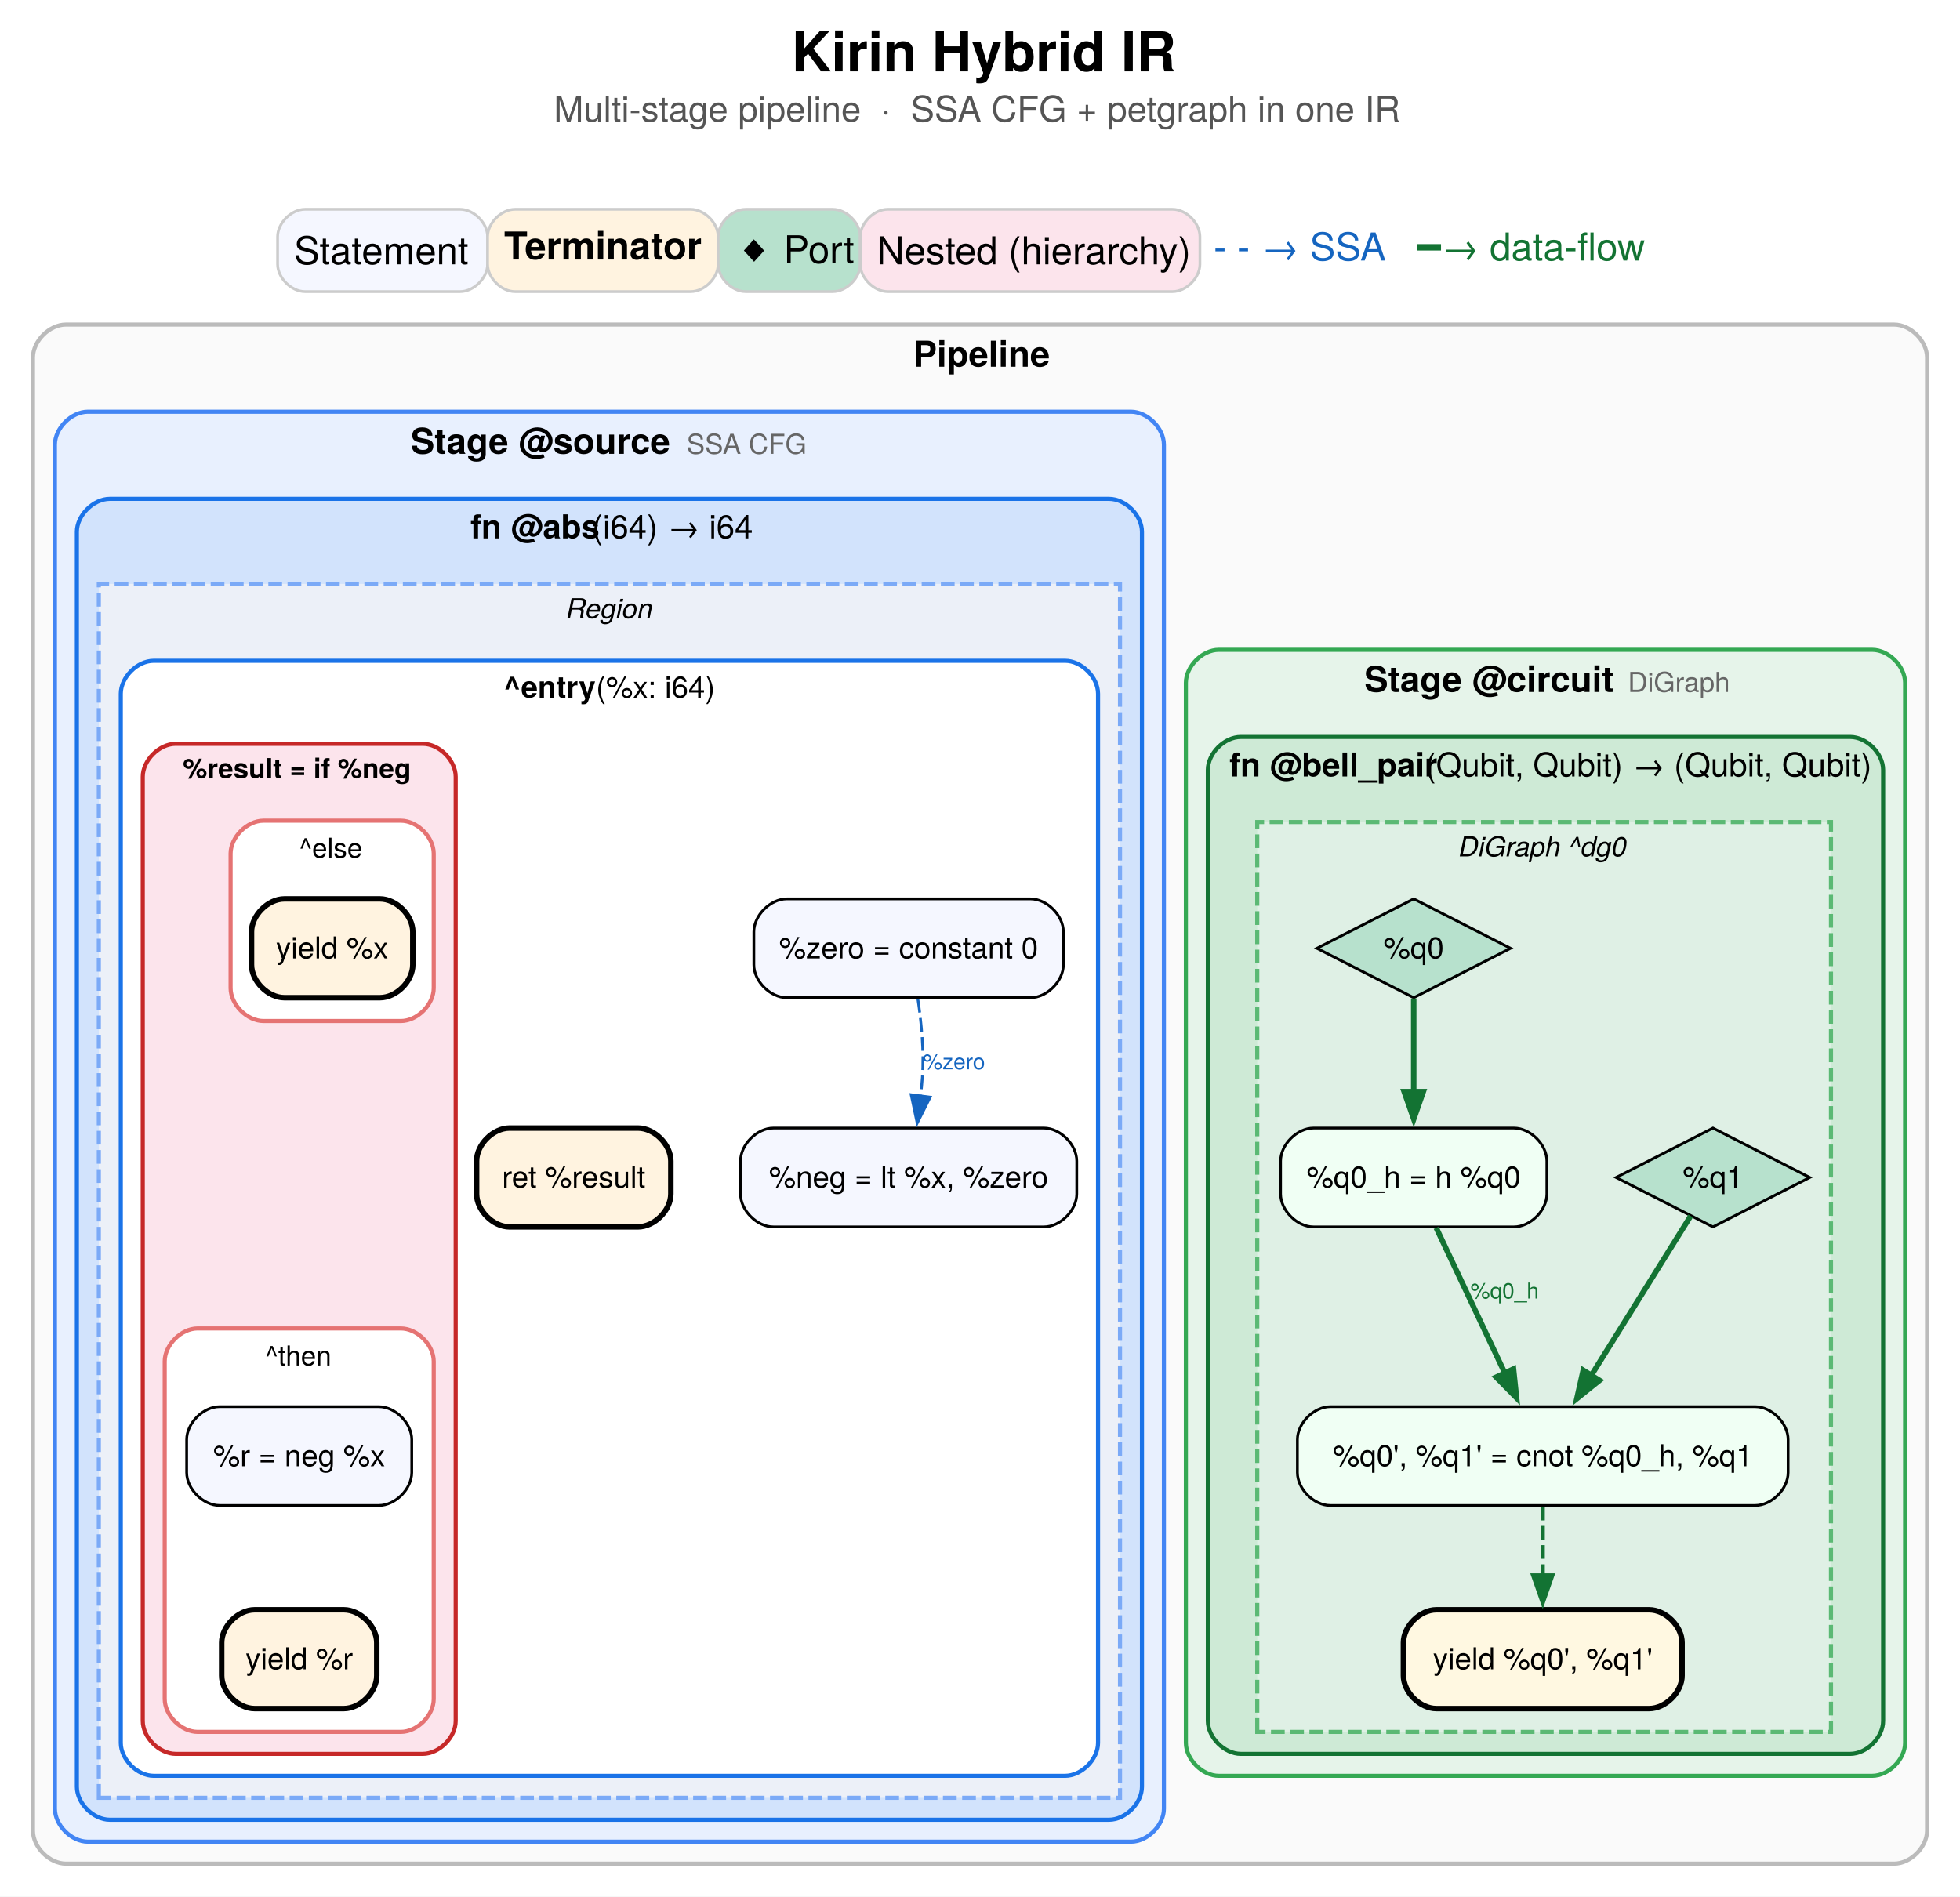
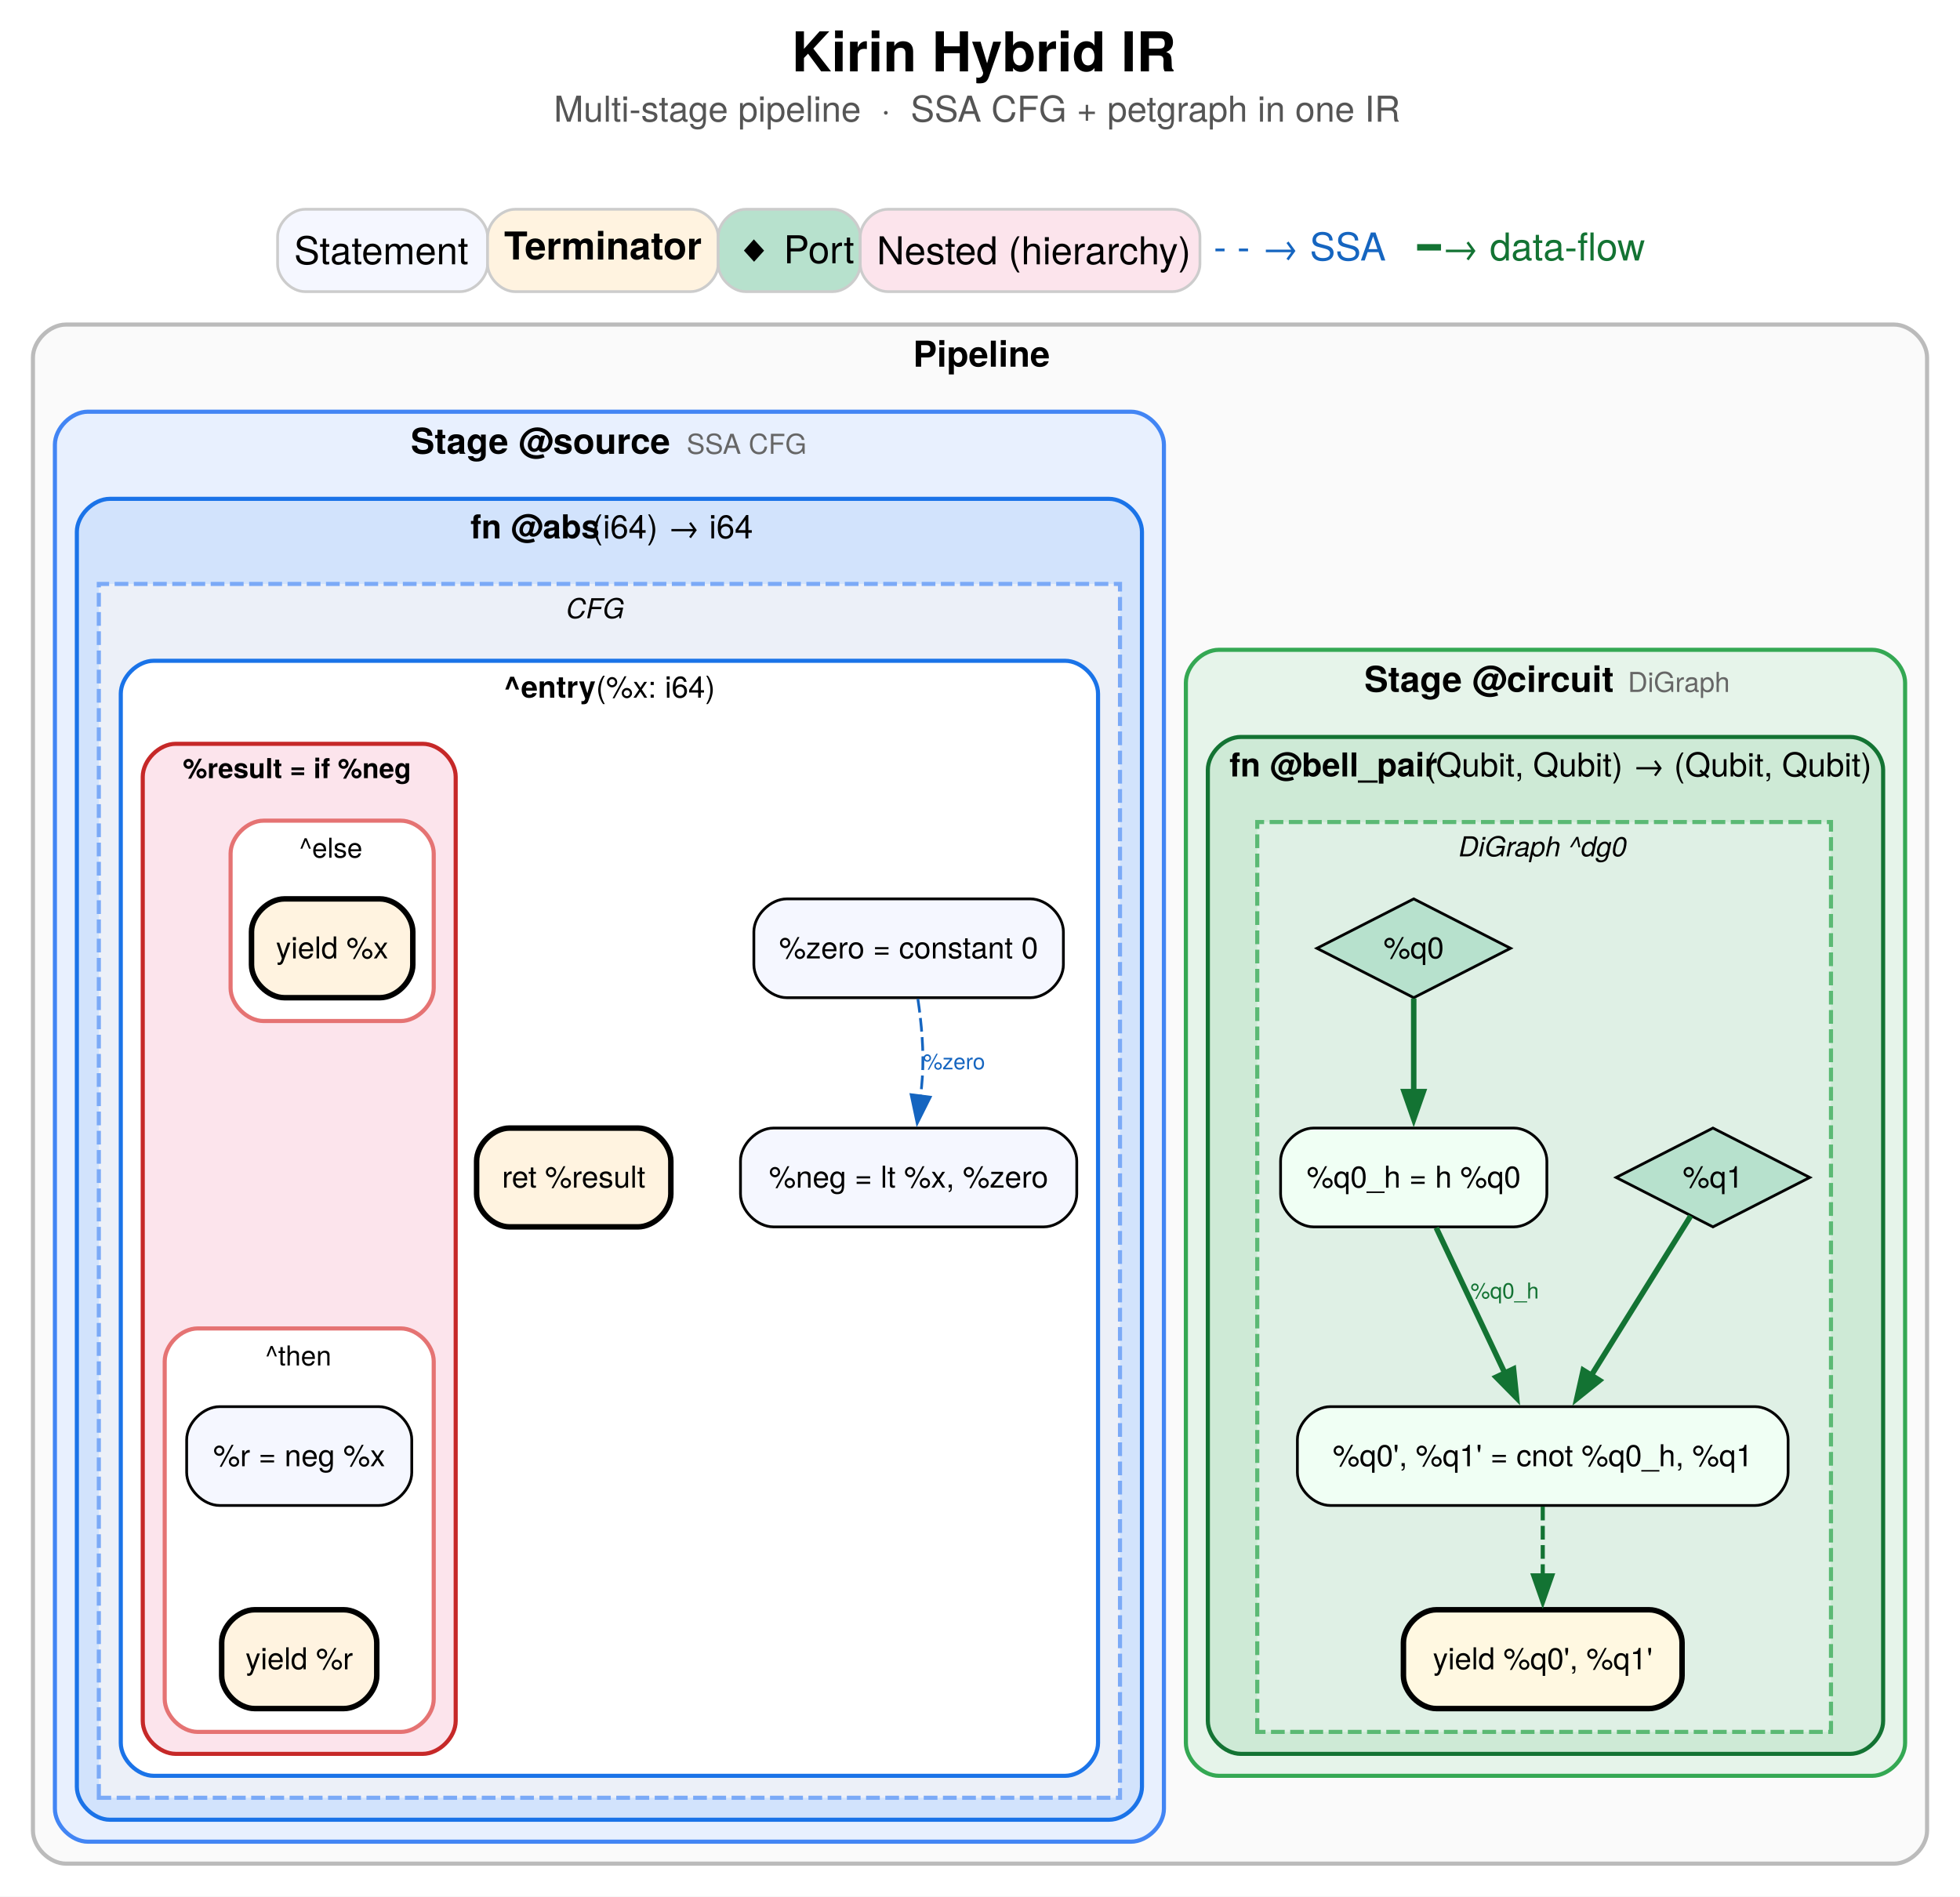
<svg xmlns="http://www.w3.org/2000/svg" width="714pt" height="691pt" viewBox="0.00 0.00 714.00 691.00">
  <g id="graph0" class="graph" transform="scale(1 1) rotate(0) translate(4 687)">
    <polygon fill="white" stroke="none" points="-4,4 -4,-687 710,-687 710,4 -4,4" />
    <text text-anchor="start" x="284.38" y="-661" font-family="Helvetica Neue" font-weight="bold" font-size="20.00">Kirin Hybrid IR</text>
    <text text-anchor="start" x="197.75" y="-642.65" font-family="Helvetica Neue" font-size="13.00" fill="#555555">Multi-stage pipeline  ·  SSA CFG + petgraph in one IR</text>
    <text text-anchor="start" x="351.12" y="-619.95" font-family="Helvetica Neue" font-size="14.00"> </text>
    <path fill="#f5f7ff" stroke="none" d="M107.12,-580.75C107.12,-580.75 163.62,-580.75 163.62,-580.75 168.62,-580.75 173.62,-585.75 173.62,-590.75 173.62,-590.75 173.62,-600.75 173.62,-600.75 173.62,-605.75 168.62,-610.75 163.62,-610.75 163.62,-610.75 107.12,-610.75 107.12,-610.75 102.12,-610.75 97.12,-605.75 97.12,-600.75 97.12,-600.75 97.12,-590.75 97.12,-590.75 97.12,-585.75 102.12,-580.75 107.12,-580.75" />
    <path fill="none" stroke="#cccccc" d="M107.12,-580.75C107.12,-580.75 163.62,-580.75 163.62,-580.75 168.62,-580.75 173.62,-585.75 173.62,-590.75 173.62,-590.75 173.62,-600.75 173.62,-600.75 173.62,-605.75 168.62,-610.75 163.62,-610.75 163.62,-610.75 107.12,-610.75 107.12,-610.75 102.12,-610.75 97.12,-605.75 97.12,-600.75 97.12,-600.75 97.12,-590.75 97.12,-590.75 97.12,-585.75 102.12,-580.75 107.12,-580.75" />
    <text text-anchor="start" x="103.12" y="-590.7" font-family="Helvetica Neue" font-size="14.00">Statement</text>
    <path fill="#fff3e0" stroke="none" d="M183.62,-580.75C183.62,-580.75 247.62,-580.75 247.62,-580.75 252.62,-580.75 257.62,-585.75 257.62,-590.75 257.62,-590.75 257.62,-600.75 257.62,-600.75 257.62,-605.75 252.62,-610.75 247.62,-610.75 247.62,-610.75 183.62,-610.75 183.62,-610.75 178.62,-610.75 173.62,-605.75 173.62,-600.75 173.62,-600.75 173.62,-590.75 173.62,-590.75 173.62,-585.75 178.62,-580.75 183.62,-580.75" />
    <path fill="none" stroke="#cccccc" d="M183.62,-580.75C183.62,-580.75 247.62,-580.75 247.62,-580.75 252.62,-580.75 257.62,-585.75 257.62,-590.75 257.62,-590.75 257.62,-600.75 257.62,-600.75 257.62,-605.75 252.62,-610.75 247.62,-610.75 247.62,-610.75 183.62,-610.75 183.62,-610.75 178.62,-610.75 173.62,-605.75 173.62,-600.75 173.62,-600.75 173.62,-590.75 173.62,-590.75 173.62,-585.75 178.62,-580.75 183.62,-580.75" />
    <text text-anchor="start" x="179.62" y="-592.45" font-family="Helvetica Neue" font-weight="bold" font-size="14.00">Terminator</text>
    <path fill="#b7e1cd" stroke="none" d="M267.62,-580.75C267.62,-580.75 299.38,-580.75 299.38,-580.75 304.38,-580.75 309.38,-585.75 309.38,-590.75 309.38,-590.75 309.38,-600.75 309.38,-600.75 309.38,-605.75 304.38,-610.75 299.38,-610.75 299.38,-610.75 267.62,-610.75 267.62,-610.75 262.62,-610.75 257.62,-605.75 257.62,-600.75 257.62,-600.75 257.62,-590.75 257.62,-590.75 257.62,-585.75 262.62,-580.75 267.62,-580.75" />
    <path fill="none" stroke="#cccccc" d="M267.62,-580.75C267.62,-580.75 299.38,-580.75 299.38,-580.75 304.38,-580.75 309.38,-585.75 309.38,-590.75 309.38,-590.75 309.38,-600.75 309.38,-600.75 309.38,-605.75 304.38,-610.75 299.38,-610.75 299.38,-610.75 267.62,-610.75 267.62,-610.75 262.62,-610.75 257.62,-605.75 257.62,-600.75 257.62,-600.75 257.62,-590.75 257.62,-590.75 257.62,-585.75 262.62,-580.75 267.62,-580.75" />
    <text text-anchor="start" x="263.62" y="-591.08" font-family="Helvetica Neue" font-size="14.00">◆ Port</text>
    <path fill="#fce4ec" stroke="none" d="M319.38,-580.75C319.38,-580.75 423.12,-580.75 423.12,-580.75 428.12,-580.75 433.12,-585.75 433.12,-590.75 433.12,-590.75 433.12,-600.75 433.12,-600.75 433.12,-605.75 428.12,-610.75 423.12,-610.75 423.12,-610.75 319.38,-610.75 319.38,-610.75 314.38,-610.75 309.38,-605.75 309.38,-600.75 309.38,-600.75 309.38,-590.75 309.38,-590.75 309.38,-585.75 314.38,-580.75 319.38,-580.75" />
    <path fill="none" stroke="#cccccc" d="M319.38,-580.75C319.38,-580.75 423.12,-580.75 423.12,-580.75 428.12,-580.75 433.12,-585.75 433.12,-590.75 433.12,-590.75 433.12,-600.75 433.12,-600.75 433.12,-605.75 428.12,-610.75 423.12,-610.75 423.12,-610.75 319.38,-610.75 319.38,-610.75 314.38,-610.75 309.38,-605.75 309.38,-600.75 309.38,-600.75 309.38,-590.75 309.38,-590.75 309.38,-585.75 314.38,-580.75 319.38,-580.75" />
    <text text-anchor="start" x="315.38" y="-590.7" font-family="Helvetica Neue" font-size="14.00">Nested (hierarchy)</text>
    <text text-anchor="start" x="438.12" y="-592.08" font-family="Helvetica Neue" font-size="14.00" fill="#1565c0">- - → SSA</text>
    <text text-anchor="start" x="501.12" y="-592.08" font-family="Helvetica Neue" font-size="14.00">   </text>
    <text text-anchor="start" x="512.38" y="-592.08" font-family="Helvetica Neue" font-size="14.00" fill="#137333">━→ data-flow</text>
    <g id="clust1" class="cluster">
      <path fill="#fafafa" stroke="#bbbbbb" stroke-width="1.5" d="M20,-8C20,-8 686,-8 686,-8 692,-8 698,-14 698,-20 698,-20 698,-556.75 698,-556.75 698,-562.75 692,-568.75 686,-568.75 686,-568.75 20,-568.75 20,-568.75 14,-568.75 8,-562.75 8,-556.75 8,-556.75 8,-20 8,-20 8,-14 14,-8 20,-8" />
      <text text-anchor="start" x="328.62" y="-553.4" font-family="Helvetica Neue" font-weight="bold" font-size="13.00">Pipeline</text>
    </g>
    <g id="clust2" class="cluster">
      <path fill="#e8f0fe" stroke="#4285f4" stroke-width="1.5" d="M28,-16C28,-16 408,-16 408,-16 414,-16 420,-22 420,-28 420,-28 420,-525 420,-525 420,-531 414,-537 408,-537 408,-537 28,-537 28,-537 22,-537 16,-531 16,-525 16,-525 16,-28 16,-28 16,-22 22,-16 28,-16" />
      <text text-anchor="start" x="145.62" y="-521.65" font-family="Helvetica Neue" font-weight="bold" font-size="13.00">Stage @source</text>
      <text text-anchor="start" x="238.62" y="-521.65" font-family="Helvetica Neue" font-size="13.00">  </text>
      <text text-anchor="start" x="246.12" y="-521.65" font-family="Helvetica Neue" font-size="10.00" fill="#666666">SSA CFG</text>
    </g>
    <g id="clust3" class="cluster">
      <path fill="#d2e3fc" stroke="#1a73e8" stroke-width="1.5" d="M36,-24C36,-24 400,-24 400,-24 406,-24 412,-30 412,-36 412,-36 412,-493.25 412,-493.25 412,-499.25 406,-505.25 400,-505.25 400,-505.25 36,-505.25 36,-505.25 30,-505.25 24,-499.25 24,-493.25 24,-493.25 24,-36 24,-36 24,-30 30,-24 36,-24" />
      <text text-anchor="start" x="167.38" y="-490.85" font-family="Helvetica Neue" font-weight="bold" font-size="12.00">fn @abs</text>
      <text text-anchor="start" x="211.62" y="-490.85" font-family="Helvetica Neue" font-size="12.00">(i64) → i64</text>
    </g>
    <g id="clust4" class="cluster">
      <polygon fill="#ecf0f8" stroke="#7baaf7" stroke-width="1.5" stroke-dasharray="5,2" points="32,-32 32,-474.25 404,-474.25 404,-32 32,-32" />
-       <text text-anchor="start" x="202.25" y="-461.75" font-family="Helvetica Neue" font-style="italic" font-size="10.00">Region</text>
+       <text text-anchor="start" x="202.25" y="-461.75" font-family="Helvetica Neue" font-style="italic" font-size="10.00">CFG</text>
    </g>
    <g id="clust5" class="cluster">
      <path fill="white" stroke="#1a73e8" stroke-width="1.5" d="M52,-40C52,-40 384,-40 384,-40 390,-40 396,-46 396,-52 396,-52 396,-434.25 396,-434.25 396,-440.25 390,-446.25 384,-446.25 384,-446.25 52,-446.25 52,-446.25 46,-446.25 40,-440.25 40,-434.25 40,-434.25 40,-52 40,-52 40,-46 46,-40 52,-40" />
      <text text-anchor="start" x="179.38" y="-432.8" font-family="Helvetica Neue" font-weight="bold" font-size="11.00">^entry</text>
      <text text-anchor="start" x="213.12" y="-432.8" font-family="Helvetica Neue" font-size="11.00">(%x: i64)</text>
    </g>
    <g id="clust6" class="cluster">
      <path fill="#fce4ec" stroke="#c62828" stroke-width="1.5" d="M60,-48C60,-48 150,-48 150,-48 156,-48 162,-54 162,-60 162,-60 162,-404 162,-404 162,-410 156,-416 150,-416 150,-416 60,-416 60,-416 54,-416 48,-410 48,-404 48,-404 48,-60 48,-60 48,-54 54,-48 60,-48" />
      <text text-anchor="start" x="62.62" y="-403.5" font-family="Helvetica Neue" font-weight="bold" font-size="10.00">%result = if %neg</text>
    </g>
    <g id="clust7" class="cluster">
      <path fill="white" stroke="#e57373" stroke-width="1.5" d="M68,-56C68,-56 142,-56 142,-56 148,-56 154,-62 154,-68 154,-68 154,-191 154,-191 154,-197 148,-203 142,-203 142,-203 68,-203 68,-203 62,-203 56,-197 56,-191 56,-191 56,-68 56,-68 56,-62 62,-56 68,-56" />
      <text text-anchor="start" x="92.62" y="-189.5" font-family="Helvetica Neue" font-size="10.00">^then</text>
    </g>
    <g id="clust8" class="cluster">
      <path fill="white" stroke="#e57373" stroke-width="1.5" d="M92,-315C92,-315 142,-315 142,-315 148,-315 154,-321 154,-327 154,-327 154,-376 154,-376 154,-382 148,-388 142,-388 142,-388 92,-388 92,-388 86,-388 80,-382 80,-376 80,-376 80,-327 80,-327 80,-321 86,-315 92,-315" />
      <text text-anchor="start" x="105" y="-374.5" font-family="Helvetica Neue" font-size="10.00">^else</text>
    </g>
    <g id="clust9" class="cluster">
      <path fill="#e6f4ea" stroke="#34a853" stroke-width="1.5" d="M440,-40C440,-40 678,-40 678,-40 684,-40 690,-46 690,-52 690,-52 690,-438.25 690,-438.25 690,-444.25 684,-450.25 678,-450.25 678,-450.25 440,-450.25 440,-450.25 434,-450.25 428,-444.25 428,-438.25 428,-438.25 428,-52 428,-52 428,-46 434,-40 440,-40" />
      <text text-anchor="start" x="493" y="-434.9" font-family="Helvetica Neue" font-weight="bold" font-size="13.00">Stage @circuit</text>
      <text text-anchor="start" x="581.5" y="-434.9" font-family="Helvetica Neue" font-size="13.00">  </text>
      <text text-anchor="start" x="589" y="-434.9" font-family="Helvetica Neue" font-size="10.00" fill="#666666">DiGraph</text>
    </g>
    <g id="clust10" class="cluster">
      <path fill="#ceead6" stroke="#137333" stroke-width="1.5" d="M448,-48C448,-48 670,-48 670,-48 676,-48 682,-54 682,-60 682,-60 682,-406.5 682,-406.5 682,-412.5 676,-418.5 670,-418.5 670,-418.5 448,-418.5 448,-418.5 442,-418.5 436,-412.5 436,-406.5 436,-406.5 436,-60 436,-60 436,-54 442,-48 448,-48" />
      <text text-anchor="start" x="443.88" y="-404.1" font-family="Helvetica Neue" font-weight="bold" font-size="12.00">fn @bell_pair</text>
      <text text-anchor="start" x="515.12" y="-404.1" font-family="Helvetica Neue" font-size="12.00">(Qubit, Qubit) → (Qubit, Qubit)</text>
    </g>
    <g id="clust11" class="cluster">
      <polygon fill="#dff0e5" stroke="#5bb974" stroke-width="1.5" stroke-dasharray="5,2" points="454,-56 454,-387.5 663,-387.5 663,-56 454,-56" />
      <text text-anchor="start" x="527.38" y="-375" font-family="Helvetica Neue" font-style="italic" font-size="10.00">DiGraph ^dg0</text>
    </g>
    <g id="node1" class="node">
      <path fill="#f5f7ff" stroke="black" d="M282.62,-323.5C282.62,-323.5 371.38,-323.5 371.38,-323.5 377.38,-323.5 383.38,-329.5 383.38,-335.5 383.38,-335.5 383.38,-347.5 383.38,-347.5 383.38,-353.5 377.38,-359.5 371.38,-359.5 371.38,-359.5 282.62,-359.5 282.62,-359.5 276.62,-359.5 270.62,-353.5 270.62,-347.5 270.62,-347.5 270.62,-335.5 270.62,-335.5 270.62,-329.5 276.62,-323.5 282.62,-323.5" />
      <text text-anchor="middle" x="327" y="-337.8" font-family="Helvetica Neue" font-size="11.00">%zero = constant 0</text>
    </g>
    <g id="node2" class="node">
      <path fill="#f5f7ff" stroke="black" d="M277.75,-240C277.75,-240 376.25,-240 376.25,-240 382.25,-240 388.25,-246 388.25,-252 388.25,-252 388.25,-264 388.25,-264 388.25,-270 382.25,-276 376.25,-276 376.25,-276 277.75,-276 277.75,-276 271.75,-276 265.75,-270 265.75,-264 265.75,-264 265.75,-252 265.75,-252 265.75,-246 271.75,-240 277.75,-240" />
      <text text-anchor="middle" x="327" y="-254.3" font-family="Helvetica Neue" font-size="11.00">%neg = lt %x, %zero</text>
    </g>
    <g id="edge5" class="edge">
      <path fill="none" stroke="#1565c0" stroke-dasharray="5,2" d="M330.37,-323.05C331.65,-314.47 332.66,-303.96 332,-294.5 331.84,-292.26 331.63,-289.96 331.38,-287.64" />
      <polygon fill="#1565c0" stroke="#1565c0" points="334.86,-287.26 330.12,-277.78 327.92,-288.15 334.86,-287.26" />
      <text text-anchor="start" x="332.21" y="-297.4" font-family="Helvetica Neue" font-size="8.00" fill="#1565c0">%zero</text>
    </g>
    <g id="node3" class="node">
      <path fill="#f5f7ff" stroke="black" d="M76,-138.5C76,-138.5 134,-138.5 134,-138.5 140,-138.5 146,-144.5 146,-150.5 146,-150.5 146,-162.5 146,-162.5 146,-168.5 140,-174.5 134,-174.5 134,-174.5 76,-174.5 76,-174.5 70,-174.5 64,-168.5 64,-162.5 64,-162.5 64,-150.5 64,-150.5 64,-144.5 70,-138.5 76,-138.5" />
      <text text-anchor="middle" x="105" y="-152.8" font-family="Helvetica Neue" font-size="11.00">%r = neg %x</text>
    </g>
    <g id="node4" class="node">
      <path fill="#fff3e0" stroke="black" stroke-width="2" d="M88.75,-64.5C88.75,-64.5 121.25,-64.5 121.25,-64.5 127.25,-64.5 133.25,-70.5 133.25,-76.5 133.25,-76.5 133.25,-88.5 133.25,-88.5 133.25,-94.5 127.25,-100.5 121.25,-100.5 121.25,-100.5 88.75,-100.5 88.75,-100.5 82.75,-100.5 76.75,-94.5 76.75,-88.5 76.75,-88.5 76.75,-76.5 76.75,-76.5 76.75,-70.5 82.75,-64.5 88.75,-64.5" />
      <text text-anchor="middle" x="105" y="-78.8" font-family="Helvetica Neue" font-size="11.00">yield %r</text>
    </g>
    <g id="node5" class="node">
      <path fill="#fff3e0" stroke="black" stroke-width="2" d="M99.62,-323.5C99.62,-323.5 134.38,-323.5 134.38,-323.5 140.38,-323.5 146.38,-329.5 146.38,-335.5 146.38,-335.5 146.38,-347.5 146.38,-347.5 146.38,-353.5 140.38,-359.5 134.38,-359.5 134.38,-359.5 99.62,-359.5 99.62,-359.5 93.62,-359.5 87.62,-353.5 87.62,-347.5 87.62,-347.5 87.62,-335.5 87.62,-335.5 87.62,-329.5 93.62,-323.5 99.62,-323.5" />
      <text text-anchor="middle" x="117" y="-337.8" font-family="Helvetica Neue" font-size="11.00">yield %x</text>
    </g>
    <g id="node6" class="node">
      <path fill="#fff3e0" stroke="black" stroke-width="2" d="M181.62,-240C181.62,-240 228.38,-240 228.38,-240 234.38,-240 240.38,-246 240.38,-252 240.38,-252 240.38,-264 240.38,-264 240.38,-270 234.38,-276 228.38,-276 228.38,-276 181.62,-276 181.62,-276 175.62,-276 169.62,-270 169.62,-264 169.62,-264 169.62,-252 169.62,-252 169.62,-246 175.62,-240 181.62,-240" />
      <text text-anchor="middle" x="205" y="-254.3" font-family="Helvetica Neue" font-size="11.00">ret %result</text>
    </g>
    <g id="node7" class="node">
      <polygon fill="#b7e1cd" stroke="black" points="511,-359.5 475.74,-341.5 511,-323.5 546.26,-341.5 511,-359.5" />
      <text text-anchor="middle" x="511" y="-337.8" font-family="Helvetica Neue" font-size="11.00">%q0</text>
    </g>
    <g id="node9" class="node">
      <path fill="#f0fff4" stroke="black" d="M474.5,-240C474.5,-240 547.5,-240 547.5,-240 553.5,-240 559.5,-246 559.5,-252 559.5,-252 559.5,-264 559.5,-264 559.5,-270 553.5,-276 547.5,-276 547.5,-276 474.5,-276 474.5,-276 468.5,-276 462.5,-270 462.5,-264 462.5,-264 462.5,-252 462.5,-252 462.5,-246 468.5,-240 474.5,-240" />
      <text text-anchor="middle" x="511" y="-254.3" font-family="Helvetica Neue" font-size="11.00">%q0_h = h %q0</text>
    </g>
    <g id="edge6" class="edge">
      <path fill="none" stroke="#137333" stroke-width="2" d="M511,-323.22C511,-313.28 511,-300.51 511,-288.98" />
      <polygon fill="#137333" stroke="#137333" stroke-width="2" points="514.5,-289.29 511,-279.29 507.5,-289.29 514.5,-289.29" />
    </g>
    <g id="node8" class="node">
      <polygon fill="#b7e1cd" stroke="black" points="620,-276 584.74,-258 620,-240 655.26,-258 620,-276" />
      <text text-anchor="middle" x="620" y="-254.3" font-family="Helvetica Neue" font-size="11.00">%q1</text>
    </g>
    <g id="node10" class="node">
      <path fill="#f0fff4" stroke="black" d="M480.62,-138.5C480.62,-138.5 635.38,-138.5 635.38,-138.5 641.38,-138.5 647.38,-144.5 647.38,-150.5 647.38,-150.5 647.38,-162.5 647.38,-162.5 647.38,-168.5 641.38,-174.5 635.38,-174.5 635.38,-174.5 480.62,-174.5 480.62,-174.5 474.62,-174.5 468.62,-168.5 468.62,-162.5 468.62,-162.5 468.62,-150.5 468.62,-150.5 468.62,-144.5 474.62,-138.5 480.62,-138.5" />
      <text text-anchor="middle" x="558" y="-152.8" font-family="Helvetica Neue" font-size="11.00">%q0', %q1' = cnot %q0_h, %q1</text>
    </g>
    <g id="edge7" class="edge">
      <path fill="none" stroke="#137333" stroke-width="2" d="M611.89,-243.99C602.72,-229.27 587.49,-204.83 575.56,-185.69" />
      <polygon fill="#137333" stroke="#137333" stroke-width="2" points="578.68,-184.07 570.42,-177.43 572.74,-187.77 578.68,-184.07" />
    </g>
    <g id="edge8" class="edge">
      <path fill="none" stroke="#137333" stroke-width="2" d="M519.19,-239.67C526.09,-225.06 536.1,-203.85 544.23,-186.64" />
      <polygon fill="#137333" stroke="#137333" stroke-width="2" points="547.35,-188.24 548.46,-177.7 541.02,-185.25 547.35,-188.24" />
      <text text-anchor="start" x="531.69" y="-213.9" font-family="Helvetica Neue" font-size="8.00" fill="#137333">%q0_h</text>
    </g>
    <g id="node11" class="node">
      <path fill="#fff8e1" stroke="black" stroke-width="2" d="M519.25,-64.5C519.25,-64.5 596.75,-64.5 596.75,-64.5 602.75,-64.5 608.75,-70.5 608.75,-76.5 608.75,-76.5 608.75,-88.5 608.75,-88.5 608.75,-94.5 602.75,-100.5 596.75,-100.5 596.75,-100.5 519.25,-100.5 519.25,-100.5 513.25,-100.5 507.25,-94.5 507.25,-88.5 507.25,-88.5 507.25,-76.5 507.25,-76.5 507.25,-70.5 513.25,-64.5 519.25,-64.5" />
      <text text-anchor="middle" x="558" y="-78.8" font-family="Helvetica Neue" font-size="11.00">yield %q0', %q1'</text>
    </g>
    <g id="edge9" class="edge">
      <path fill="none" stroke="#137333" stroke-width="1.5" stroke-dasharray="5,2" d="M558,-138.07C558,-130.47 558,-121.34 558,-112.74" />
      <polygon fill="#137333" stroke="#137333" stroke-width="1.5" points="561.5,-113.04 558,-103.04 554.5,-113.04 561.5,-113.04" />
    </g>
  </g>
</svg>
